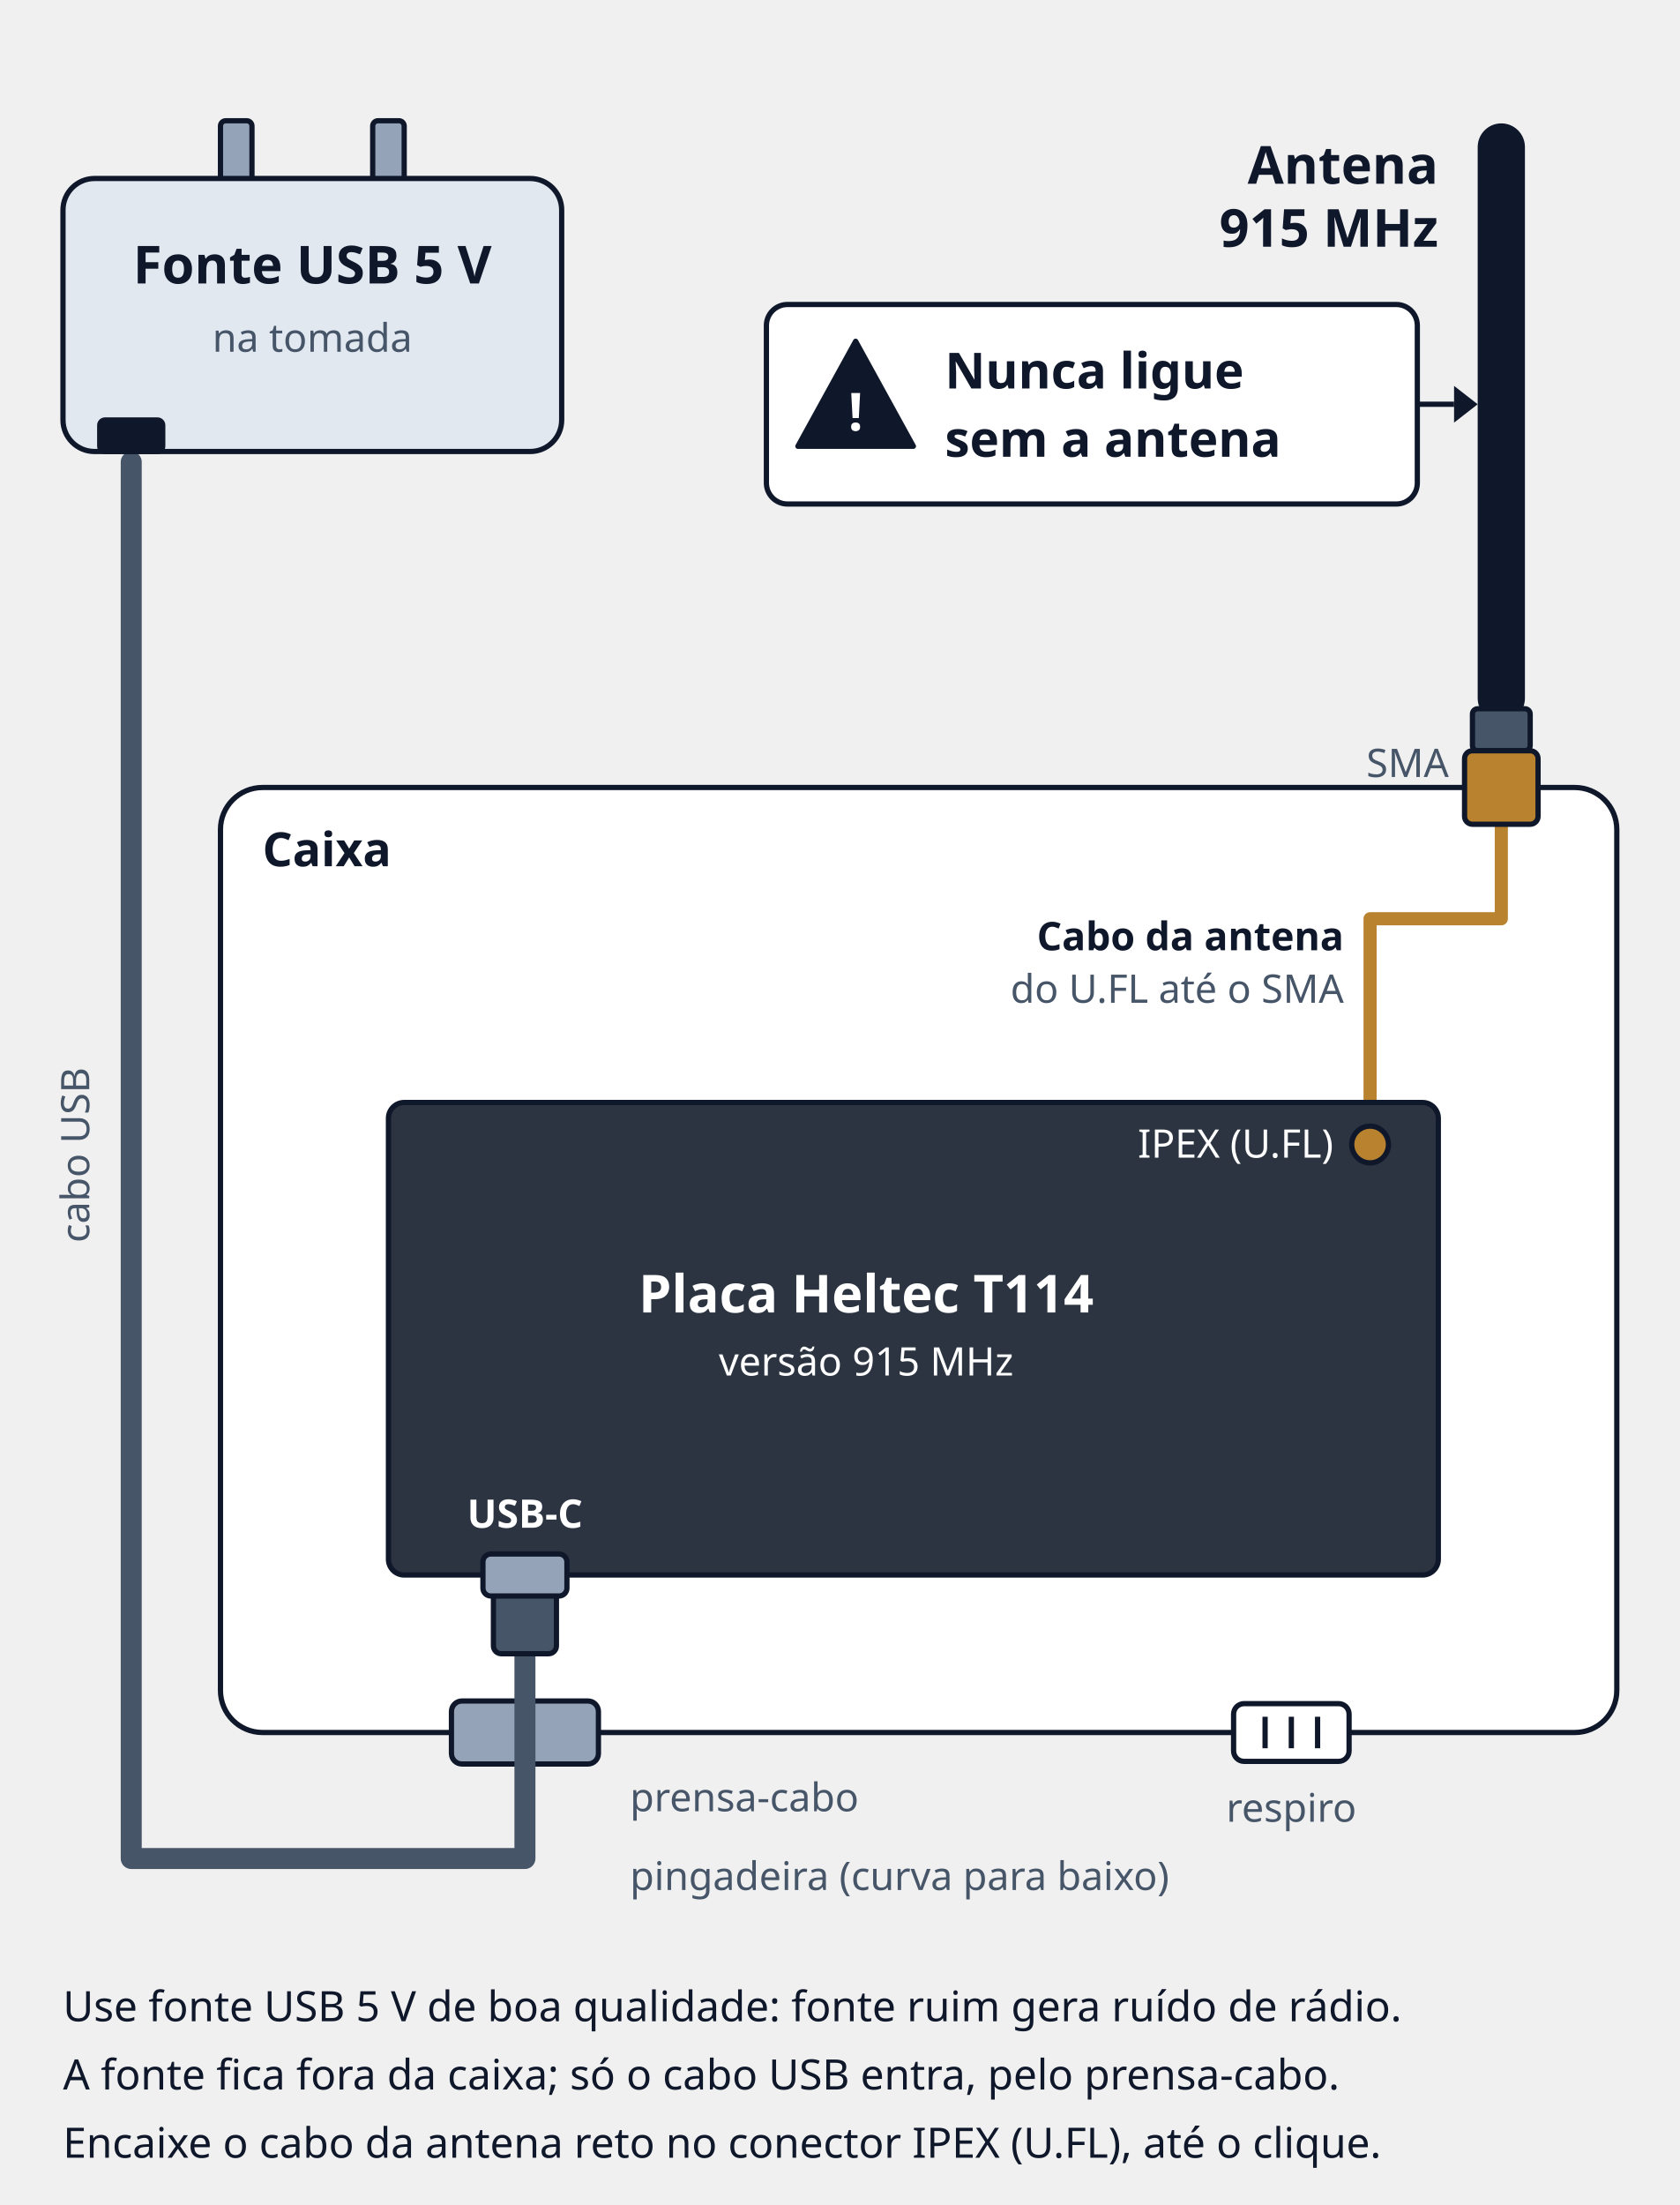
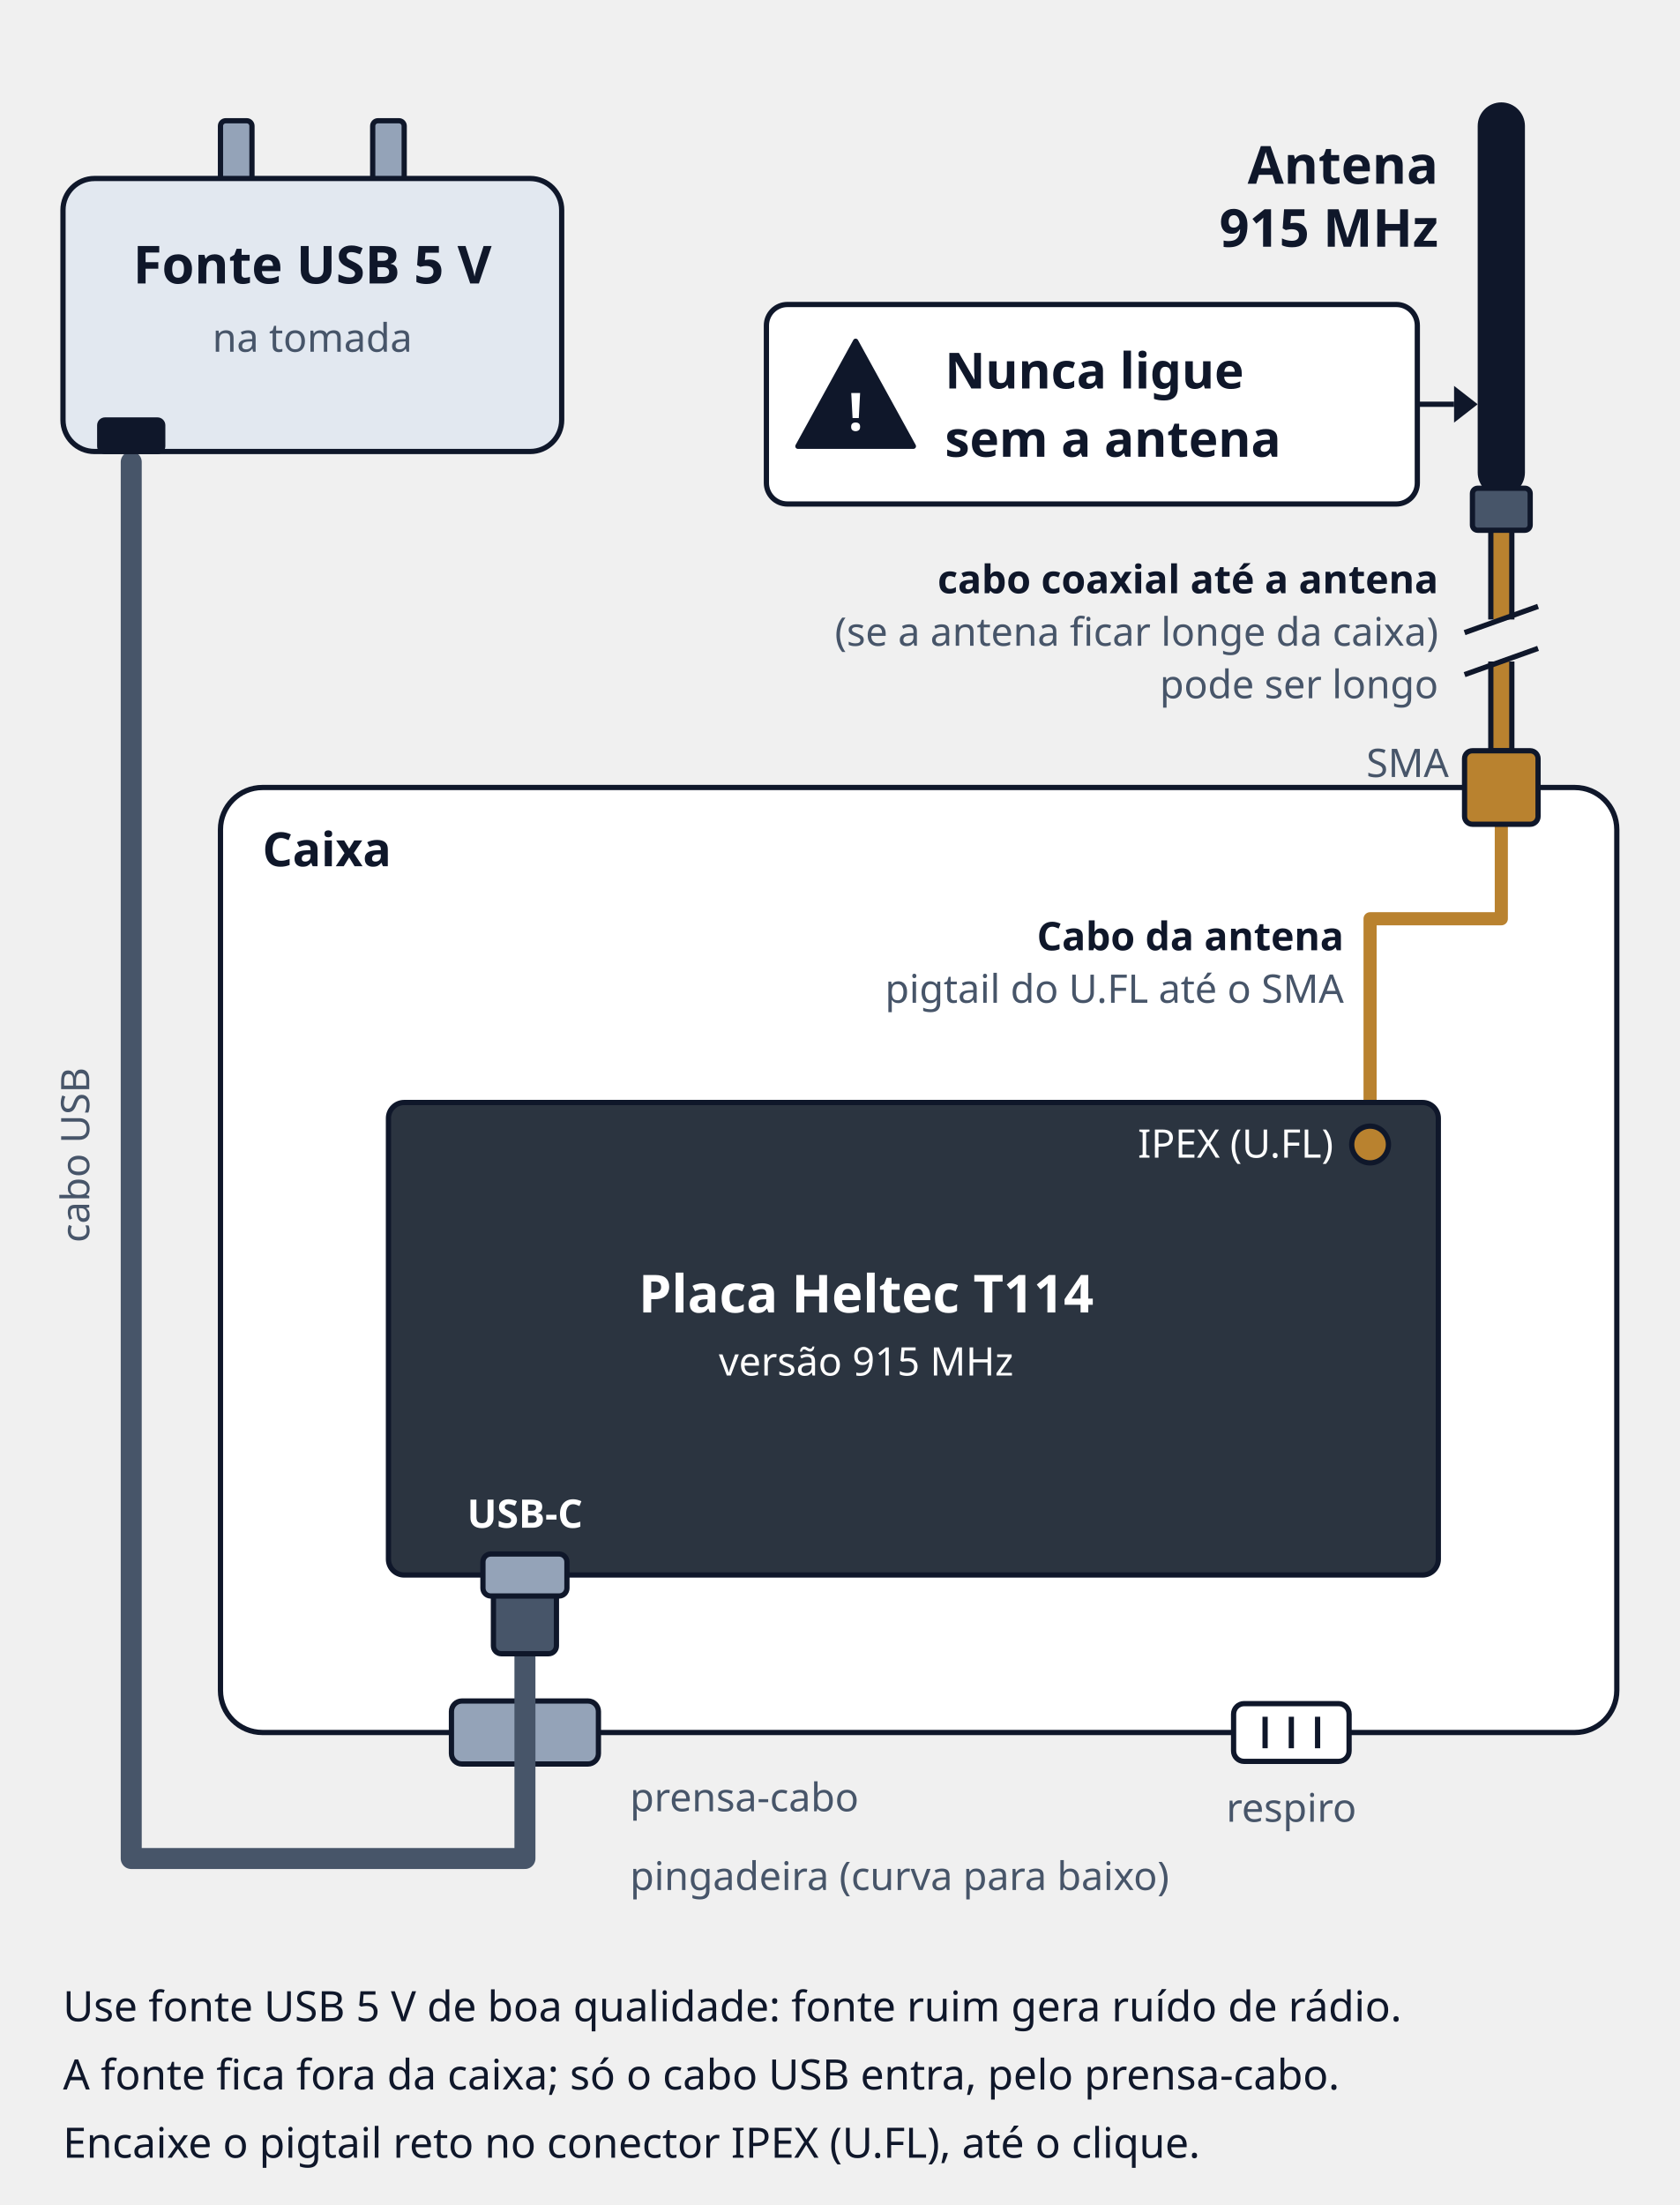
<svg xmlns="http://www.w3.org/2000/svg" viewBox="0 0 640 840" font-family="Atkinson Hyperlegible, Atkinson, sans-serif">
  <g data-slot="caixa" tabindex="0" role="button" aria-label="Caixa">
    <rect x="84" y="300" width="532" height="360" rx="16" fill="#FFFFFF" stroke="#0F172A" stroke-width="2" />
    <text x="100" y="330" font-size="18" font-weight="700" fill="#0F172A">Caixa</text>
    <rect x="172" y="648" width="56" height="24" rx="4" fill="#94A3B8" stroke="#0F172A" stroke-width="2" />
    <text x="240" y="690" font-size="15" fill="#475569">prensa-cabo</text>
    <text x="240" y="720" font-size="15" fill="#475569">pingadeira (curva para baixo)</text>
    <rect x="470" y="649" width="44" height="22" rx="4" fill="#FFFFFF" stroke="#0F172A" stroke-width="2" />
    <path d="M482 654V666M492 654V666M502 654V666" fill="none" stroke="#0F172A" stroke-width="2" />
    <text x="492" y="694" font-size="15" text-anchor="middle" fill="#475569">respiro</text>
    <rect id="hl-caixa" x="78" y="294" width="544" height="372" rx="20" fill-opacity="0" />
  </g>
  <path d="M50 176V708H200V630" fill="none" stroke="#475569" stroke-width="8" stroke-linecap="round" stroke-linejoin="round" />
  <rect x="188" y="604" width="24" height="26" rx="3" fill="#475569" stroke="#0F172A" stroke-width="2" />
  <text x="34" y="440" font-size="15" text-anchor="middle" fill="#475569" transform="rotate(-90 34 440)">cabo USB</text>
  <g data-slot="fonte" tabindex="0" role="button" aria-label="Fonte">
    <rect x="84" y="46" width="12" height="24" rx="2" fill="#94A3B8" stroke="#0F172A" stroke-width="2" />
    <rect x="142" y="46" width="12" height="24" rx="2" fill="#94A3B8" stroke="#0F172A" stroke-width="2" />
    <rect x="24" y="68" width="190" height="104" rx="12" fill="#E2E8F0" stroke="#0F172A" stroke-width="2" />
    <text x="119" y="108" font-size="20" font-weight="700" text-anchor="middle" fill="#0F172A">Fonte USB 5 V</text>
    <text x="119" y="134" font-size="15" text-anchor="middle" fill="#475569">na tomada</text>
    <rect x="38" y="160" width="24" height="12" rx="2" fill="#0F172A" stroke="#0F172A" stroke-width="2" />
    <rect id="hl-fonte" x="18" y="40" width="202" height="142" rx="14" fill-opacity="0" />
  </g>
  <g data-slot="antena" tabindex="0" role="button" aria-label="Antena">
    <text x="548" y="70" font-size="20" font-weight="700" text-anchor="end" fill="#0F172A">Antena</text>
    <text x="548" y="94" font-size="20" font-weight="700" text-anchor="end" fill="#0F172A">915 MHz</text>
-     <rect x="564" y="48" width="16" height="226" rx="8" fill="#0F172A" stroke="#0F172A" stroke-width="2" />
-     <rect x="561" y="270" width="22" height="16" rx="2" fill="#475569" stroke="#0F172A" stroke-width="2" />
-     <rect id="hl-antena" x="555" y="40" width="34" height="240" rx="8" fill-opacity="0" />
+     <rect x="564" y="40" width="16" height="148" rx="8" fill="#0F172A" stroke="#0F172A" stroke-width="2" />
+     <rect x="561" y="186" width="22" height="16" rx="2" fill="#475569" stroke="#0F172A" stroke-width="2" />
+     <rect id="hl-antena" x="555" y="32" width="34" height="176" rx="8" fill-opacity="0" />
  </g>
  <g data-slot="cabo" tabindex="0" role="button" aria-label="Cabo da antena">
+     <path d="M572 202V236M572 252V286" fill="none" stroke="#0F172A" stroke-width="10" />
+     <path d="M572 203V236M572 252V285" fill="none" stroke="#B9822F" stroke-width="6" />
+     <path d="M558 241L586 231M558 257L586 247" fill="none" stroke="#0F172A" stroke-width="2" />
+     <text x="548" y="226" font-size="15" font-weight="700" text-anchor="end" fill="#0F172A">cabo coaxial até a antena</text>
+     <text x="548" y="246" font-size="15" text-anchor="end" fill="#475569">(se a antena ficar longe da caixa)</text>
+     <text x="548" y="266" font-size="15" text-anchor="end" fill="#475569">pode ser longo</text>
    <path d="M522 436V350H572V314" fill="none" stroke="#B9822F" stroke-width="5" stroke-linecap="round" stroke-linejoin="round" />
    <rect x="558" y="286" width="28" height="28" rx="3" fill="#B9822F" stroke="#0F172A" stroke-width="2" />
    <text x="552" y="296" font-size="15" text-anchor="end" fill="#475569">SMA</text>
    <text x="512" y="362" font-size="15" font-weight="700" text-anchor="end" fill="#0F172A">Cabo da antena</text>
-     <text x="512" y="382" font-size="15" text-anchor="end" fill="#475569">do U.FL até o SMA</text>
-     <rect id="hl-cabo" x="400" y="282" width="196" height="106" rx="8" fill-opacity="0" />
+     <text x="512" y="382" font-size="15" text-anchor="end" fill="#475569">pigtail do U.FL até o SMA</text>
+     <rect id="hl-cabo" x="296" y="210" width="300" height="178" rx="8" fill-opacity="0" />
  </g>
  <g data-slot="placa" tabindex="0" role="button" aria-label="Placa">
    <rect x="148" y="420" width="400" height="180" rx="6" fill="#2B3440" stroke="#0F172A" stroke-width="2" />
    <circle cx="522" cy="436" r="7" fill="#B9822F" stroke="#0F172A" stroke-width="2" />
    <text x="508" y="441" font-size="15" text-anchor="end" fill="#FFFFFF">IPEX (U.FL)</text>
    <text x="330" y="500" font-size="20" font-weight="700" text-anchor="middle" fill="#FFFFFF">Placa Heltec T114</text>
    <text x="330" y="524" font-size="15" text-anchor="middle" fill="#FFFFFF">versão 915 MHz</text>
    <rect x="184" y="592" width="32" height="16" rx="3" fill="#94A3B8" stroke="#0F172A" stroke-width="2" />
    <text x="200" y="582" font-size="15" font-weight="700" text-anchor="middle" fill="#FFFFFF">USB-C</text>
    <rect id="hl-placa" x="142" y="414" width="412" height="200" rx="10" fill-opacity="0" />
  </g>
  <g>
    <rect x="292" y="116" width="248" height="76" rx="8" fill="#FFFFFF" stroke="#0F172A" stroke-width="2" />
    <path d="M326 130L348 170H304Z" fill="#0F172A" stroke="#0F172A" stroke-width="2" stroke-linejoin="round" />
    <text x="326" y="164" font-size="20" font-weight="700" text-anchor="middle" fill="#FFFFFF">!</text>
    <text x="360" y="148" font-size="19" font-weight="700" fill="#0F172A">Nunca ligue</text>
    <text x="360" y="174" font-size="19" font-weight="700" fill="#0F172A">sem a antena</text>
    <path d="M540 154H554" fill="none" stroke="#0F172A" stroke-width="2" />
    <path d="M554 147L563 154L554 161Z" fill="#0F172A" />
  </g>
  <g font-size="16" fill="#0F172A">
    <text x="24" y="770">Use fonte USB 5 V de boa qualidade: fonte ruim gera ruído de rádio.</text>
    <text x="24" y="796">A fonte fica fora da caixa; só o cabo USB entra, pelo prensa-cabo.</text>
-     <text x="24" y="822">Encaixe o cabo da antena reto no conector IPEX (U.FL), até o clique.</text>
+     <text x="24" y="822">Encaixe o pigtail reto no conector IPEX (U.FL), até o clique.</text>
  </g>
</svg>
